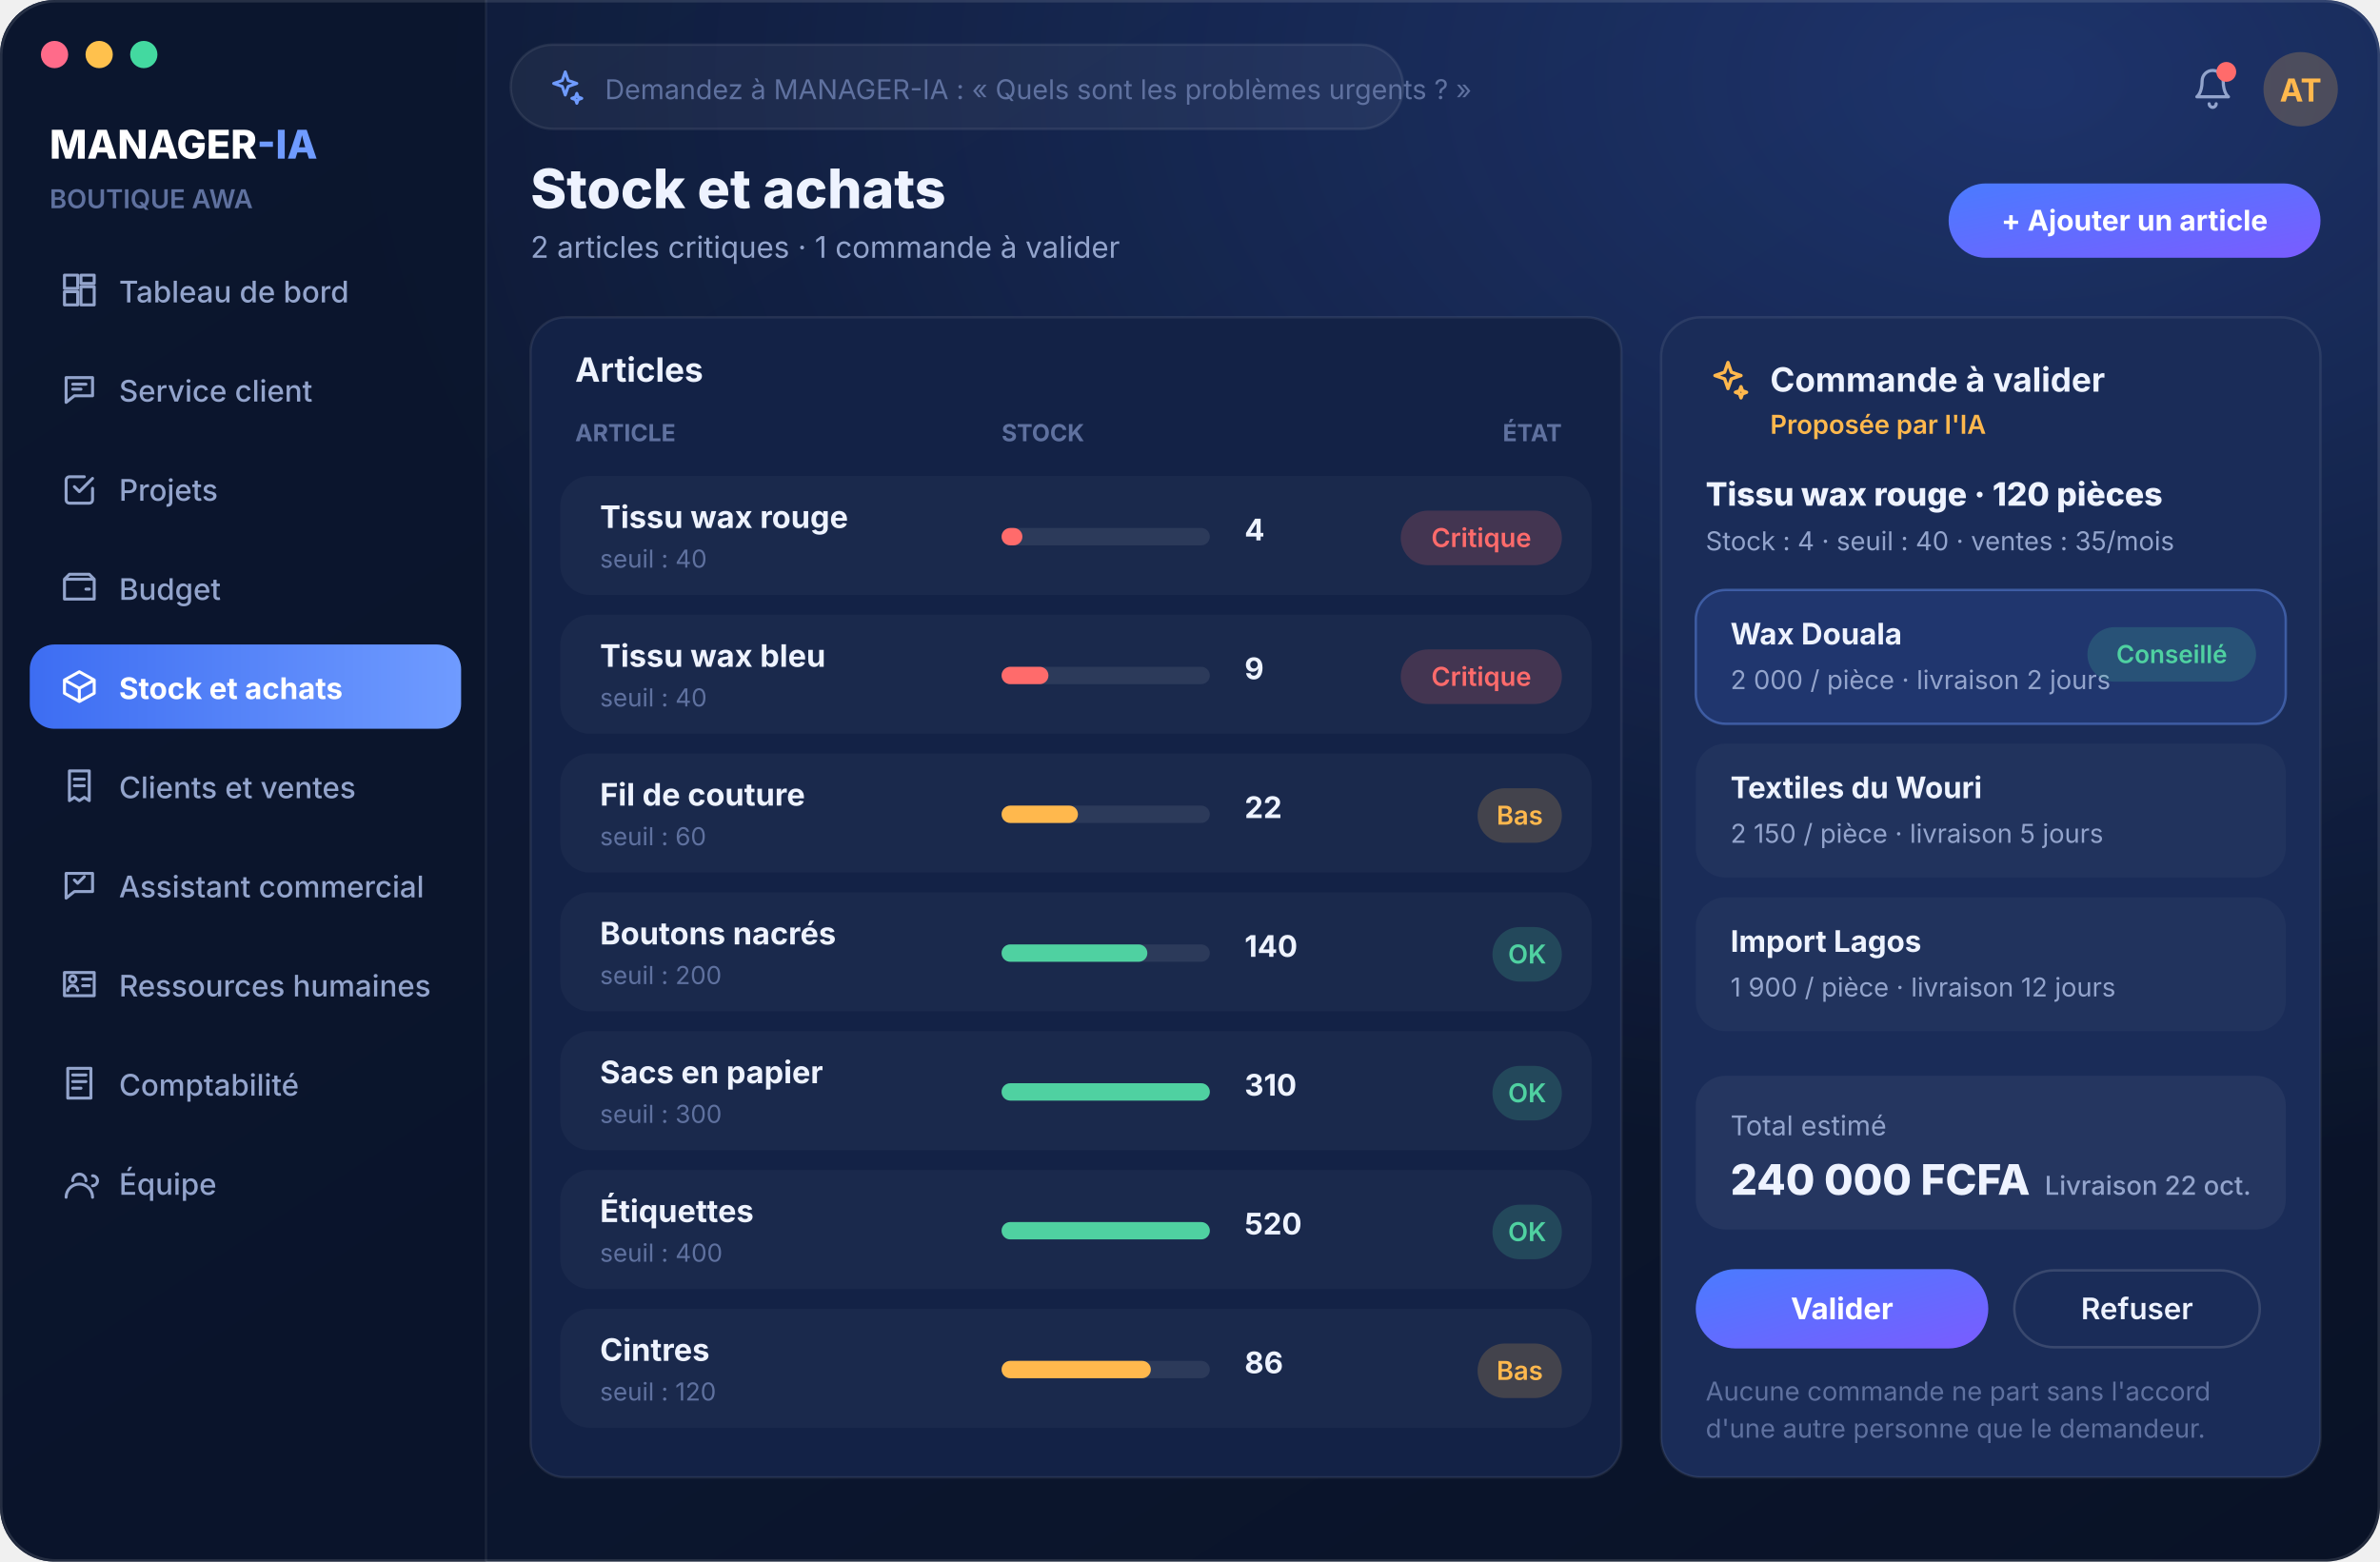
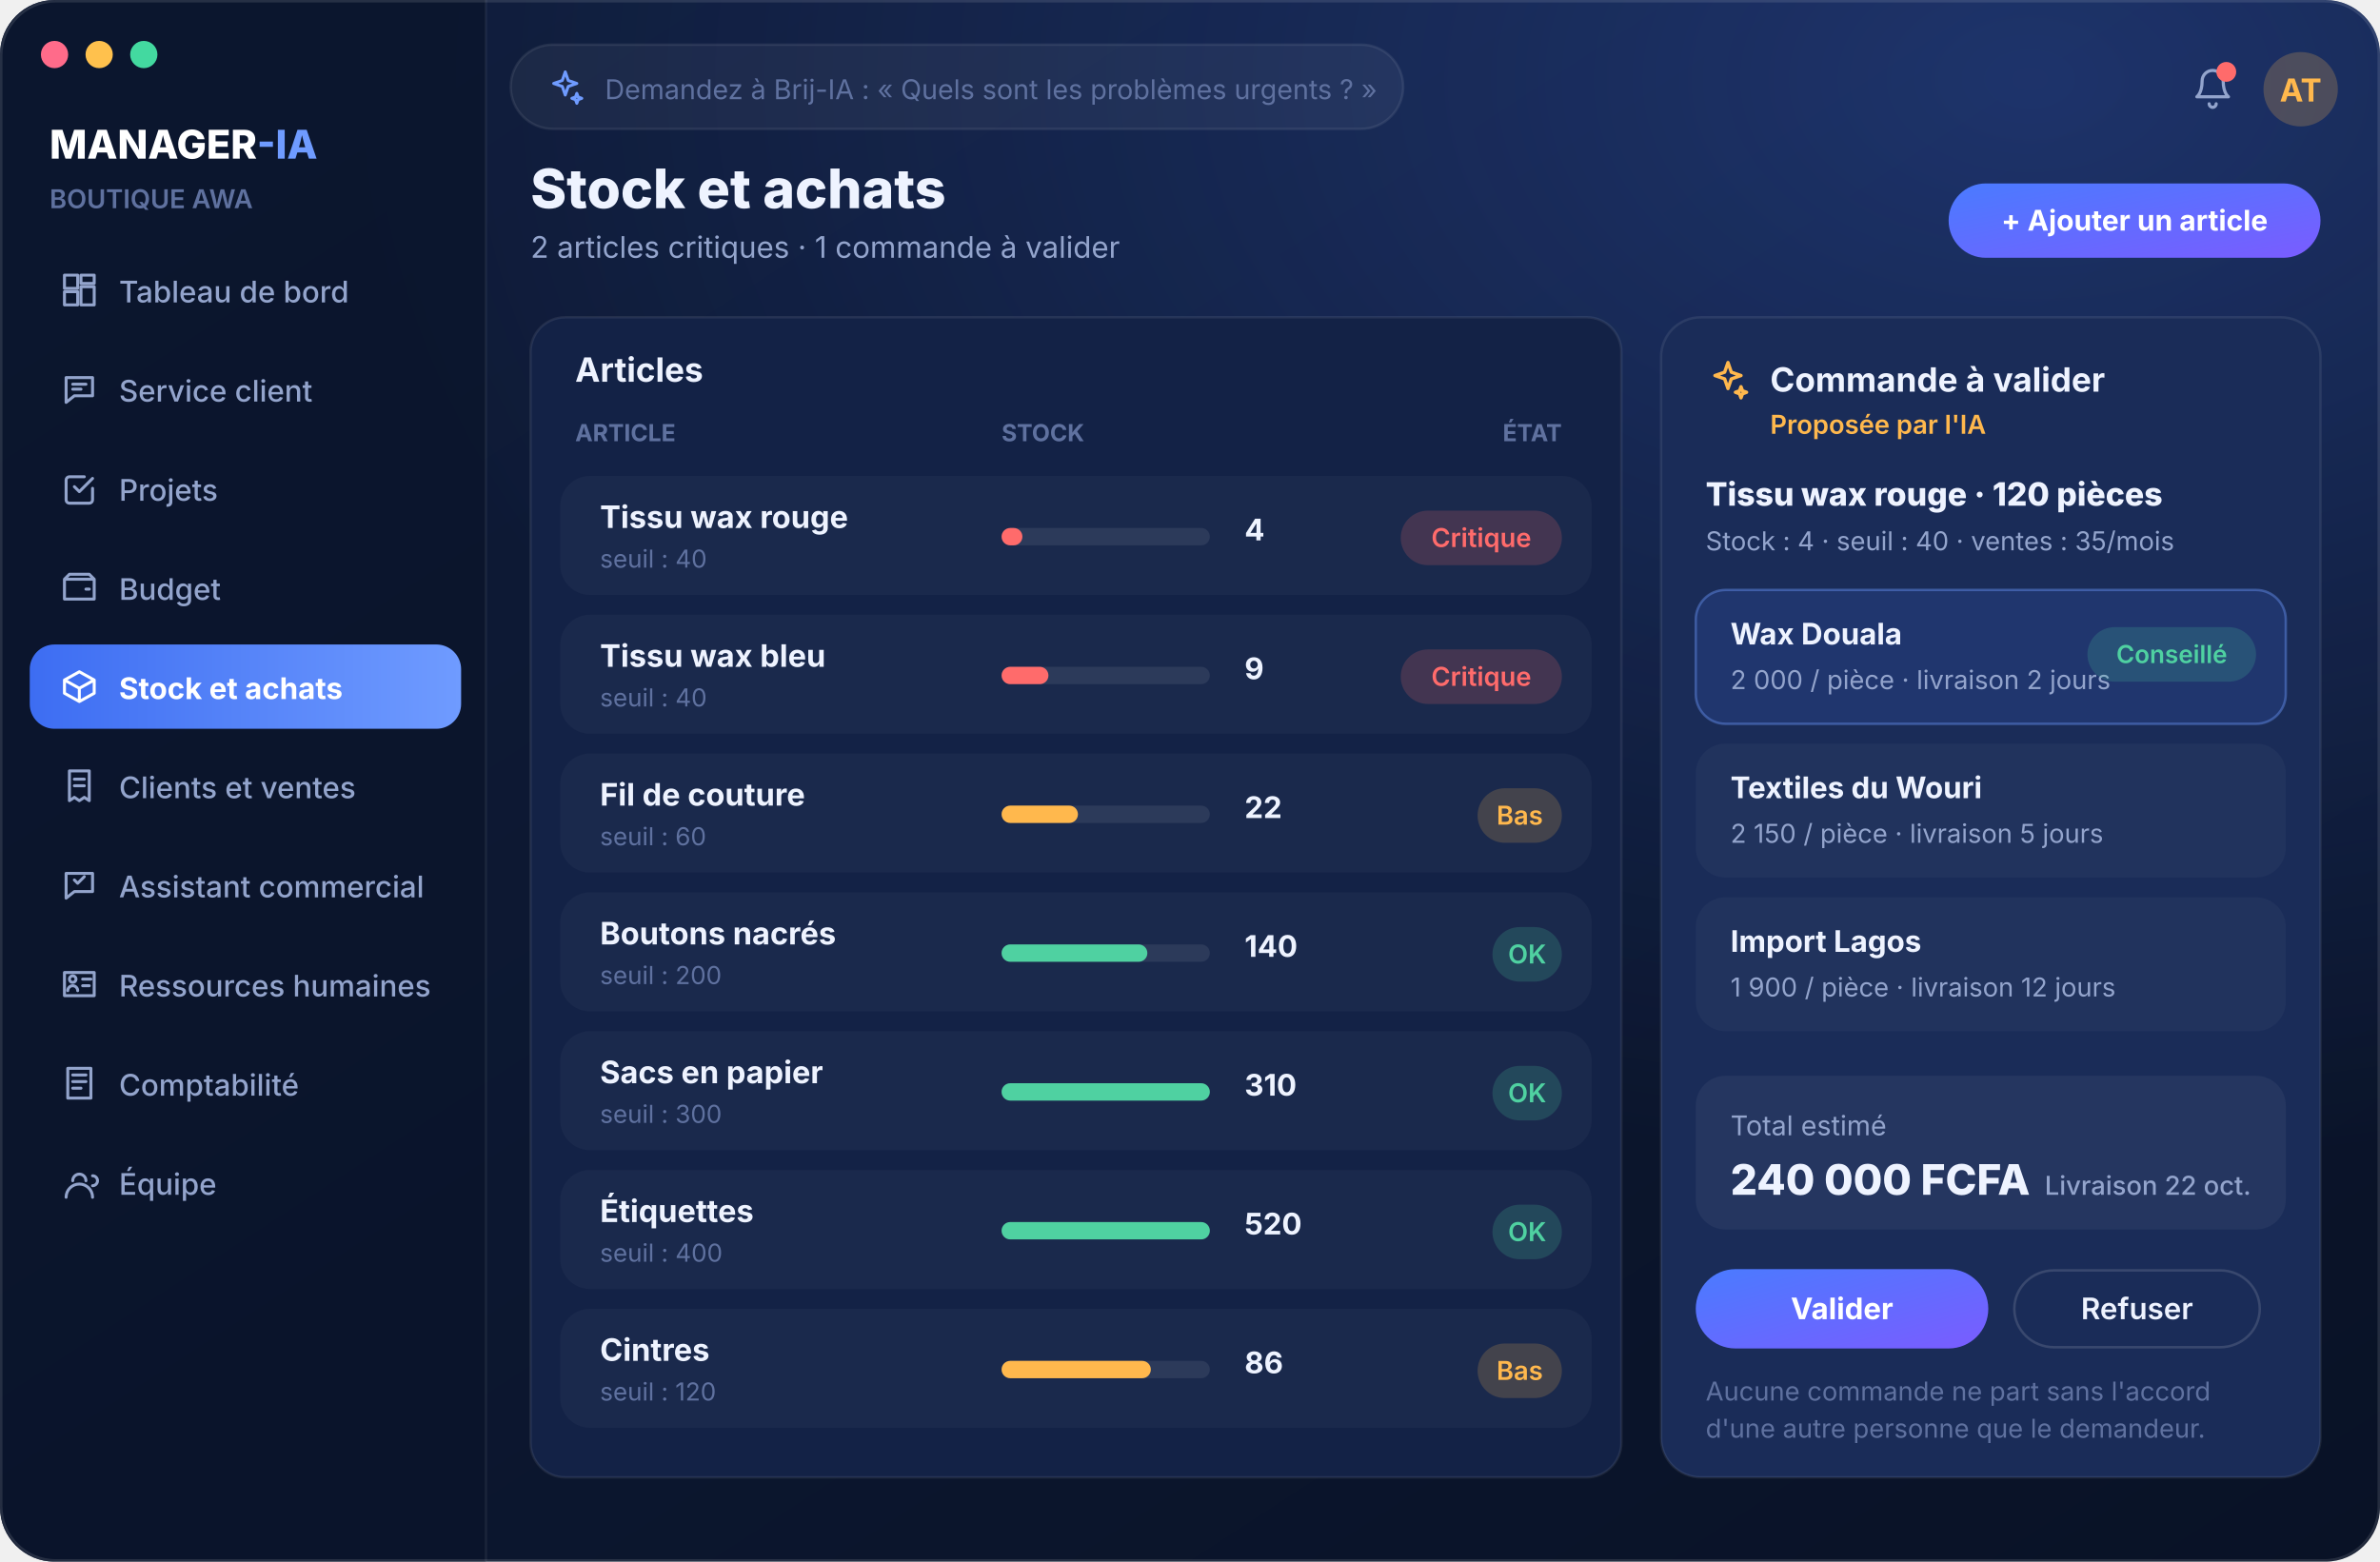
<svg xmlns="http://www.w3.org/2000/svg" viewBox="0 0 960 630" font-family="Inter,'Segoe UI',system-ui,-apple-system,Roboto,Arial,sans-serif" role="img">
  <defs>
    <linearGradient id="gBg" x1="0" y1="0" x2="1" y2="1">
      <stop offset="0" stop-color="#0f1c3a" />
      <stop offset="1" stop-color="#091226" />
    </linearGradient>
    <linearGradient id="gSide" x1="0" y1="0" x2="1" y2="0">
      <stop offset="0" stop-color="#3d6df2" />
      <stop offset="1" stop-color="#6f9bff" />
    </linearGradient>
    <linearGradient id="gBtn" x1="0" y1="0" x2="1" y2="1">
      <stop offset="0" stop-color="#4a7bff" />
      <stop offset="1" stop-color="#7a5cff" />
    </linearGradient>
    <linearGradient id="g1" x1="0" y1="0" x2="0" y2="1">
      <stop offset="0" stop-color="#4fd1a1" stop-opacity=".38" />
      <stop offset="1" stop-color="#4fd1a1" stop-opacity="0" />
    </linearGradient>
    <linearGradient id="g2" x1="0" y1="0" x2="0" y2="1">
      <stop offset="0" stop-color="#6f9bff" stop-opacity=".4" />
      <stop offset="1" stop-color="#6f9bff" stop-opacity="0" />
    </linearGradient>
    <radialGradient id="gGlow" cx=".85" cy=".05" r=".7">
      <stop offset="0" stop-color="#4a7bff" stop-opacity=".28" />
      <stop offset="1" stop-color="#4a7bff" stop-opacity="0" />
    </radialGradient>
    <clipPath id="win">
      <rect x="0" y="0" width="960" height="630" rx="22" />
    </clipPath>
  </defs>
  <g clip-path="url(#win)">
    <rect width="960" height="630" fill="url(#gBg)" />
    <rect width="960" height="630" fill="url(#gGlow)" />
    <rect x="0" y="0" width="196" height="630" fill="#0a1329" opacity=".72" />
    <line x1="196" y1="0" x2="196" y2="630" stroke="#ffffff10" />
    <circle cx="22" cy="22" r="5.5" fill="#ff6b8a" />
    <circle cx="40" cy="22" r="5.5" fill="#ffc14d" />
    <circle cx="58" cy="22" r="5.5" fill="#43d9a0" />
    <text x="20" y="64" font-size="16" font-weight="800" fill="#fff">MANAGER<tspan fill="#6f9bff">-IA</tspan>
    </text>
    <text x="20" y="84" font-size="10.5" fill="#5f719f" font-weight="600">BOUTIQUE AWA</text>
    <path d="M3 3h8v8H3zM13 3h8v5h-8zM13 10h8v11h-8zM3 13h8v8H3z" transform="translate(24 109) scale(0.6666667)" fill="none" stroke="#93a4cc" stroke-width="1.8" stroke-linecap="round" stroke-linejoin="round" />
    <text x="48" y="122" font-size="12" font-weight="500" fill="#93a4cc" text-anchor="start">Tableau de bord</text>
    <path d="M4 5h16v11H9l-5 4zM8 9h8M8 12h5" transform="translate(24 149) scale(0.6666667)" fill="none" stroke="#93a4cc" stroke-width="1.8" stroke-linecap="round" stroke-linejoin="round" />
    <text x="48" y="162" font-size="12" font-weight="500" fill="#93a4cc" text-anchor="start">Service client</text>
    <path d="M9 11l3 3 8-8M20 12v7a2 2 0 01-2 2H6a2 2 0 01-2-2V7a2 2 0 012-2h9" transform="translate(24 189) scale(0.6666667)" fill="none" stroke="#93a4cc" stroke-width="1.8" stroke-linecap="round" stroke-linejoin="round" />
    <text x="48" y="202" font-size="12" font-weight="500" fill="#93a4cc" text-anchor="start">Projets</text>
    <path d="M3 7h18v12H3zM3 7l3-3h12l3 3M16 13h2" transform="translate(24 229) scale(0.6666667)" fill="none" stroke="#93a4cc" stroke-width="1.8" stroke-linecap="round" stroke-linejoin="round" />
    <text x="48" y="242" font-size="12" font-weight="500" fill="#93a4cc" text-anchor="start">Budget</text>
    <rect x="12" y="260" width="174" height="34" rx="10" fill="url(#gSide)" />
    <path d="M21 8l-9-5-9 5v8l9 5 9-5zM3 8l9 5 9-5M12 13v8" transform="translate(24 269) scale(0.6666667)" fill="none" stroke="#ffffff" stroke-width="1.8" stroke-linecap="round" stroke-linejoin="round" />
    <text x="48" y="282" font-size="12" font-weight="700" fill="#ffffff" text-anchor="start">Stock et achats</text>
    <path d="M6 3h12v18l-3-2-3 2-3-2-3 2zM9 8h6M9 12h6" transform="translate(24 309) scale(0.6666667)" fill="none" stroke="#93a4cc" stroke-width="1.8" stroke-linecap="round" stroke-linejoin="round" />
    <text x="48" y="322" font-size="12" font-weight="500" fill="#93a4cc" text-anchor="start">Clients et ventes</text>
    <path d="M4 5h16v11H9l-5 4zM9 9l2 2 4-4" transform="translate(24 349) scale(0.6666667)" fill="none" stroke="#93a4cc" stroke-width="1.8" stroke-linecap="round" stroke-linejoin="round" />
    <text x="48" y="362" font-size="12" font-weight="500" fill="#93a4cc" text-anchor="start">Assistant commercial</text>
    <path d="M3 5h18v14H3zM8 11a2 2 0 100-4 2 2 0 000 4zM5 16a3 3 0 016 0M14 9h5M14 13h4" transform="translate(24 389) scale(0.6666667)" fill="none" stroke="#93a4cc" stroke-width="1.8" stroke-linecap="round" stroke-linejoin="round" />
    <text x="48" y="402" font-size="12" font-weight="500" fill="#93a4cc" text-anchor="start">Ressources humaines</text>
    <path d="M5 3h14v18H5zM8 7h8M8 11h8M8 15h5" transform="translate(24 429) scale(0.6666667)" fill="none" stroke="#93a4cc" stroke-width="1.8" stroke-linecap="round" stroke-linejoin="round" />
    <text x="48" y="442" font-size="12" font-weight="500" fill="#93a4cc" text-anchor="start">Comptabilité</text>
    <path d="M16 11a4 4 0 10-8 0M4 21a8 8 0 0116 0M20 8a3 3 0 010 6" transform="translate(24 469) scale(0.6666667)" fill="none" stroke="#93a4cc" stroke-width="1.8" stroke-linecap="round" stroke-linejoin="round" />
    <text x="48" y="482" font-size="12" font-weight="500" fill="#93a4cc" text-anchor="start">Équipe</text>
    <rect x="206" y="18" width="360" height="34" rx="17" fill="#ffffff0d" stroke="#ffffff14" />
    <path d="M12 3l1.8 5.2L19 10l-5.2 1.8L12 17l-1.8-5.2L5 10l5.2-1.8zM19 16l.8 2.2L22 19l-2.2.8L19 22l-.8-2.2L16 19l2.2-.8z" transform="translate(220 27) scale(0.6666667)" fill="none" stroke="#6f9bff" stroke-width="1.8" stroke-linecap="round" stroke-linejoin="round" />
-     <text x="244" y="40" font-size="11" font-weight="400" fill="#5f719f" text-anchor="start">Demandez à MANAGER-IA : « Quels sont les problèmes urgents ? »</text>
+     <text x="244" y="40" font-size="11" font-weight="400" fill="#5f719f" text-anchor="start">Demandez à Brij-IA : « Quels sont les problèmes urgents ? »</text>
    <path d="M6 8a6 6 0 1112 0c0 7 3 9 3 9H3s3-2 3-9M10 21a2 2 0 004 0" transform="translate(884 27) scale(0.7083333)" fill="none" stroke="#93a4cc" stroke-width="1.8" stroke-linecap="round" stroke-linejoin="round" />
    <circle cx="898" cy="29" r="4" fill="#ff6b6b" />
    <circle cx="928" cy="36" r="15" fill="#ffb84d" opacity=".22" />
    <text x="928" y="40.95" font-size="12.75" font-weight="700" fill="#ffb84d" text-anchor="middle">AT</text>
    <text x="214" y="84" font-size="22" font-weight="800" fill="#eef3ff" text-anchor="start">Stock et achats</text>
    <text x="214" y="104" font-size="12" font-weight="400" fill="#93a4cc" text-anchor="start">2 articles critiques · 1 commande à valider</text>
    <rect x="786" y="74" width="150" height="30" rx="15.0" fill="url(#gBtn)" />
    <text x="861.0" y="93.025" font-size="11.5" font-weight="700" fill="#fff" text-anchor="middle">+ Ajouter un article</text>
    <rect x="214" y="128" width="440" height="468" rx="14" fill="#132246" stroke="#ffffff14" />
    <text x="232" y="154" font-size="13.5" font-weight="700" fill="#eef3ff" text-anchor="start">Articles</text>
    <text x="232" y="178" font-size="9.5" font-weight="700" fill="#5f719f" text-anchor="start">ARTICLE</text>
    <text x="404" y="178" font-size="9.5" font-weight="700" fill="#5f719f" text-anchor="start">STOCK</text>
    <text x="630" y="178" font-size="9.5" font-weight="700" fill="#5f719f" text-anchor="end">ÉTAT</text>
    <rect x="226" y="192" width="416" height="48" rx="12" fill="#ffffff08" />
    <text x="242" y="213" font-size="12.5" font-weight="700" fill="#eef3ff" text-anchor="start">Tissu wax rouge</text>
    <text x="242" y="229" font-size="10" font-weight="400" fill="#5f719f" text-anchor="start">seuil : 40</text>
    <rect x="404" y="213" width="84" height="7" rx="3.5" fill="#ffffff14" />
    <rect x="404" y="213" width="8.4" height="7" rx="3.5" fill="#ff6b6b" />
    <text x="502" y="218" font-size="12" font-weight="700" fill="#eef3ff" text-anchor="start">4</text>
    <rect x="565" y="206" width="65" height="22" rx="11.0" fill="#ff6b6b" opacity="0.18" />
    <text x="597.5" y="220.675" font-size="10.5" font-weight="600" fill="#ff6b6b" text-anchor="middle">Critique</text>
    <rect x="226" y="248" width="416" height="48" rx="12" fill="#ffffff08" />
    <text x="242" y="269" font-size="12.5" font-weight="700" fill="#eef3ff" text-anchor="start">Tissu wax bleu</text>
    <text x="242" y="285" font-size="10" font-weight="400" fill="#5f719f" text-anchor="start">seuil : 40</text>
    <rect x="404" y="269" width="84" height="7" rx="3.5" fill="#ffffff14" />
    <rect x="404" y="269" width="18.9" height="7" rx="3.5" fill="#ff6b6b" />
    <text x="502" y="274" font-size="12" font-weight="700" fill="#eef3ff" text-anchor="start">9</text>
    <rect x="565" y="262" width="65" height="22" rx="11.0" fill="#ff6b6b" opacity="0.18" />
    <text x="597.5" y="276.675" font-size="10.5" font-weight="600" fill="#ff6b6b" text-anchor="middle">Critique</text>
    <rect x="226" y="304" width="416" height="48" rx="12" fill="#ffffff08" />
    <text x="242" y="325" font-size="12.5" font-weight="700" fill="#eef3ff" text-anchor="start">Fil de couture</text>
    <text x="242" y="341" font-size="10" font-weight="400" fill="#5f719f" text-anchor="start">seuil : 60</text>
    <rect x="404" y="325" width="84" height="7" rx="3.5" fill="#ffffff14" />
    <rect x="404" y="325" width="30.8" height="7" rx="3.5" fill="#ffb84d" />
    <text x="502" y="330" font-size="12" font-weight="700" fill="#eef3ff" text-anchor="start">22</text>
    <rect x="596" y="318" width="34" height="22" rx="11.0" fill="#ffb84d" opacity="0.18" />
    <text x="613.0" y="332.675" font-size="10.5" font-weight="600" fill="#ffb84d" text-anchor="middle">Bas</text>
    <rect x="226" y="360" width="416" height="48" rx="12" fill="#ffffff08" />
    <text x="242" y="381" font-size="12.5" font-weight="700" fill="#eef3ff" text-anchor="start">Boutons nacrés</text>
    <text x="242" y="397" font-size="10" font-weight="400" fill="#5f719f" text-anchor="start">seuil : 200</text>
    <rect x="404" y="381" width="84" height="7" rx="3.5" fill="#ffffff14" />
    <rect x="404" y="381" width="58.8" height="7" rx="3.5" fill="#4fd1a1" />
    <text x="502" y="386" font-size="12" font-weight="700" fill="#eef3ff" text-anchor="start">140</text>
    <rect x="602" y="374" width="28" height="22" rx="11.0" fill="#4fd1a1" opacity="0.18" />
    <text x="616.0" y="388.675" font-size="10.5" font-weight="600" fill="#4fd1a1" text-anchor="middle">OK</text>
    <rect x="226" y="416" width="416" height="48" rx="12" fill="#ffffff08" />
    <text x="242" y="437" font-size="12.5" font-weight="700" fill="#eef3ff" text-anchor="start">Sacs en papier</text>
    <text x="242" y="453" font-size="10" font-weight="400" fill="#5f719f" text-anchor="start">seuil : 300</text>
    <rect x="404" y="437" width="84" height="7" rx="3.5" fill="#ffffff14" />
    <rect x="404" y="437" width="84.0" height="7" rx="3.5" fill="#4fd1a1" />
    <text x="502" y="442" font-size="12" font-weight="700" fill="#eef3ff" text-anchor="start">310</text>
    <rect x="602" y="430" width="28" height="22" rx="11.0" fill="#4fd1a1" opacity="0.18" />
    <text x="616.0" y="444.675" font-size="10.5" font-weight="600" fill="#4fd1a1" text-anchor="middle">OK</text>
    <rect x="226" y="472" width="416" height="48" rx="12" fill="#ffffff08" />
    <text x="242" y="493" font-size="12.5" font-weight="700" fill="#eef3ff" text-anchor="start">Étiquettes</text>
    <text x="242" y="509" font-size="10" font-weight="400" fill="#5f719f" text-anchor="start">seuil : 400</text>
    <rect x="404" y="493" width="84" height="7" rx="3.5" fill="#ffffff14" />
    <rect x="404" y="493" width="84.0" height="7" rx="3.5" fill="#4fd1a1" />
    <text x="502" y="498" font-size="12" font-weight="700" fill="#eef3ff" text-anchor="start">520</text>
    <rect x="602" y="486" width="28" height="22" rx="11.0" fill="#4fd1a1" opacity="0.18" />
    <text x="616.0" y="500.675" font-size="10.5" font-weight="600" fill="#4fd1a1" text-anchor="middle">OK</text>
    <rect x="226" y="528" width="416" height="48" rx="12" fill="#ffffff08" />
    <text x="242" y="549" font-size="12.5" font-weight="700" fill="#eef3ff" text-anchor="start">Cintres</text>
    <text x="242" y="565" font-size="10" font-weight="400" fill="#5f719f" text-anchor="start">seuil : 120</text>
    <rect x="404" y="549" width="84" height="7" rx="3.5" fill="#ffffff14" />
    <rect x="404" y="549" width="60.2" height="7" rx="3.5" fill="#ffb84d" />
    <text x="502" y="554" font-size="12" font-weight="700" fill="#eef3ff" text-anchor="start">86</text>
    <rect x="596" y="542" width="34" height="22" rx="11.0" fill="#ffb84d" opacity="0.18" />
    <text x="613.0" y="556.675" font-size="10.5" font-weight="600" fill="#ffb84d" text-anchor="middle">Bas</text>
    <rect x="670" y="128" width="266" height="468" rx="16" fill="#1a2c58" stroke="#ffffff14" />
    <path d="M12 3l1.8 5.2L19 10l-5.2 1.8L12 17l-1.8-5.2L5 10l5.2-1.8zM19 16l.8 2.2L22 19l-2.2.8L19 22l-.8-2.2L16 19l2.2-.8z" transform="translate(688 144) scale(0.75)" fill="none" stroke="#ffb84d" stroke-width="1.8" stroke-linecap="round" stroke-linejoin="round" />
    <text x="714" y="158" font-size="13.5" font-weight="700" fill="#eef3ff" text-anchor="start">Commande à valider</text>
    <text x="714" y="175" font-size="10.5" font-weight="600" fill="#ffb84d" text-anchor="start">Proposée par l'IA</text>
    <text x="688" y="204" font-size="13" font-weight="800" fill="#eef3ff" text-anchor="start">Tissu wax rouge · 120 pièces</text>
    <text x="688" y="222" font-size="10.5" font-weight="400" fill="#93a4cc" text-anchor="start">Stock : 4 · seuil : 40 · ventes : 35/mois</text>
    <rect x="684" y="238" width="238" height="54" rx="12" fill="#4a7bff22" stroke="#6f9bff66" />
    <text x="698" y="260" font-size="12" font-weight="700" fill="#eef3ff" text-anchor="start">Wax Douala</text>
    <text x="698" y="278" font-size="10.5" font-weight="400" fill="#93a4cc" text-anchor="start">2 000 / pièce · livraison 2 jours</text>
    <rect x="842" y="253" width="68" height="22" rx="11.0" fill="#4fd1a1" opacity="0.18" />
    <text x="876.0" y="267.5" font-size="10" font-weight="600" fill="#4fd1a1" text-anchor="middle">Conseillé</text>
    <rect x="684" y="300" width="238" height="54" rx="12" fill="#ffffff08" />
    <text x="698" y="322" font-size="12" font-weight="700" fill="#eef3ff" text-anchor="start">Textiles du Wouri</text>
    <text x="698" y="340" font-size="10.5" font-weight="400" fill="#93a4cc" text-anchor="start">2 150 / pièce · livraison 5 jours</text>
    <rect x="684" y="362" width="238" height="54" rx="12" fill="#ffffff08" />
    <text x="698" y="384" font-size="12" font-weight="700" fill="#eef3ff" text-anchor="start">Import Lagos</text>
    <text x="698" y="402" font-size="10.5" font-weight="400" fill="#93a4cc" text-anchor="start">1 900 / pièce · livraison 12 jours</text>
    <rect x="684" y="434" width="238" height="62" rx="12" fill="#ffffff0c" />
    <text x="698" y="458" font-size="11" font-weight="400" fill="#93a4cc" text-anchor="start">Total estimé</text>
    <text x="698" y="482" font-size="17" font-weight="800" fill="#eef3ff" text-anchor="start">240 000 FCFA</text>
    <text x="908" y="482" font-size="10.5" font-weight="500" fill="#93a4cc" text-anchor="end">Livraison 22 oct.</text>
    <rect x="684" y="512" width="118" height="32" rx="16.0" fill="url(#gBtn)" />
    <text x="743.0" y="532.2" font-size="12" font-weight="700" fill="#fff" text-anchor="middle">Valider</text>
    <rect x="812.5" y="512.5" width="99" height="31" rx="16.0" fill="#1a2c58" stroke="#ffffff22" />
    <text x="862.0" y="532.2" font-size="12" font-weight="600" fill="#eef3ff" text-anchor="middle">Refuser</text>
    <text x="688" y="565" font-size="10.5" font-weight="400" fill="#5f719f" text-anchor="start">Aucune commande ne part sans l'accord</text>
    <text x="688" y="580" font-size="10.5" font-weight="400" fill="#5f719f" text-anchor="start">d'une autre personne que le demandeur.</text>
  </g>
  <rect x=".5" y=".5" width="959" height="629" rx="22" fill="none" stroke="#ffffff1c" />
</svg>
